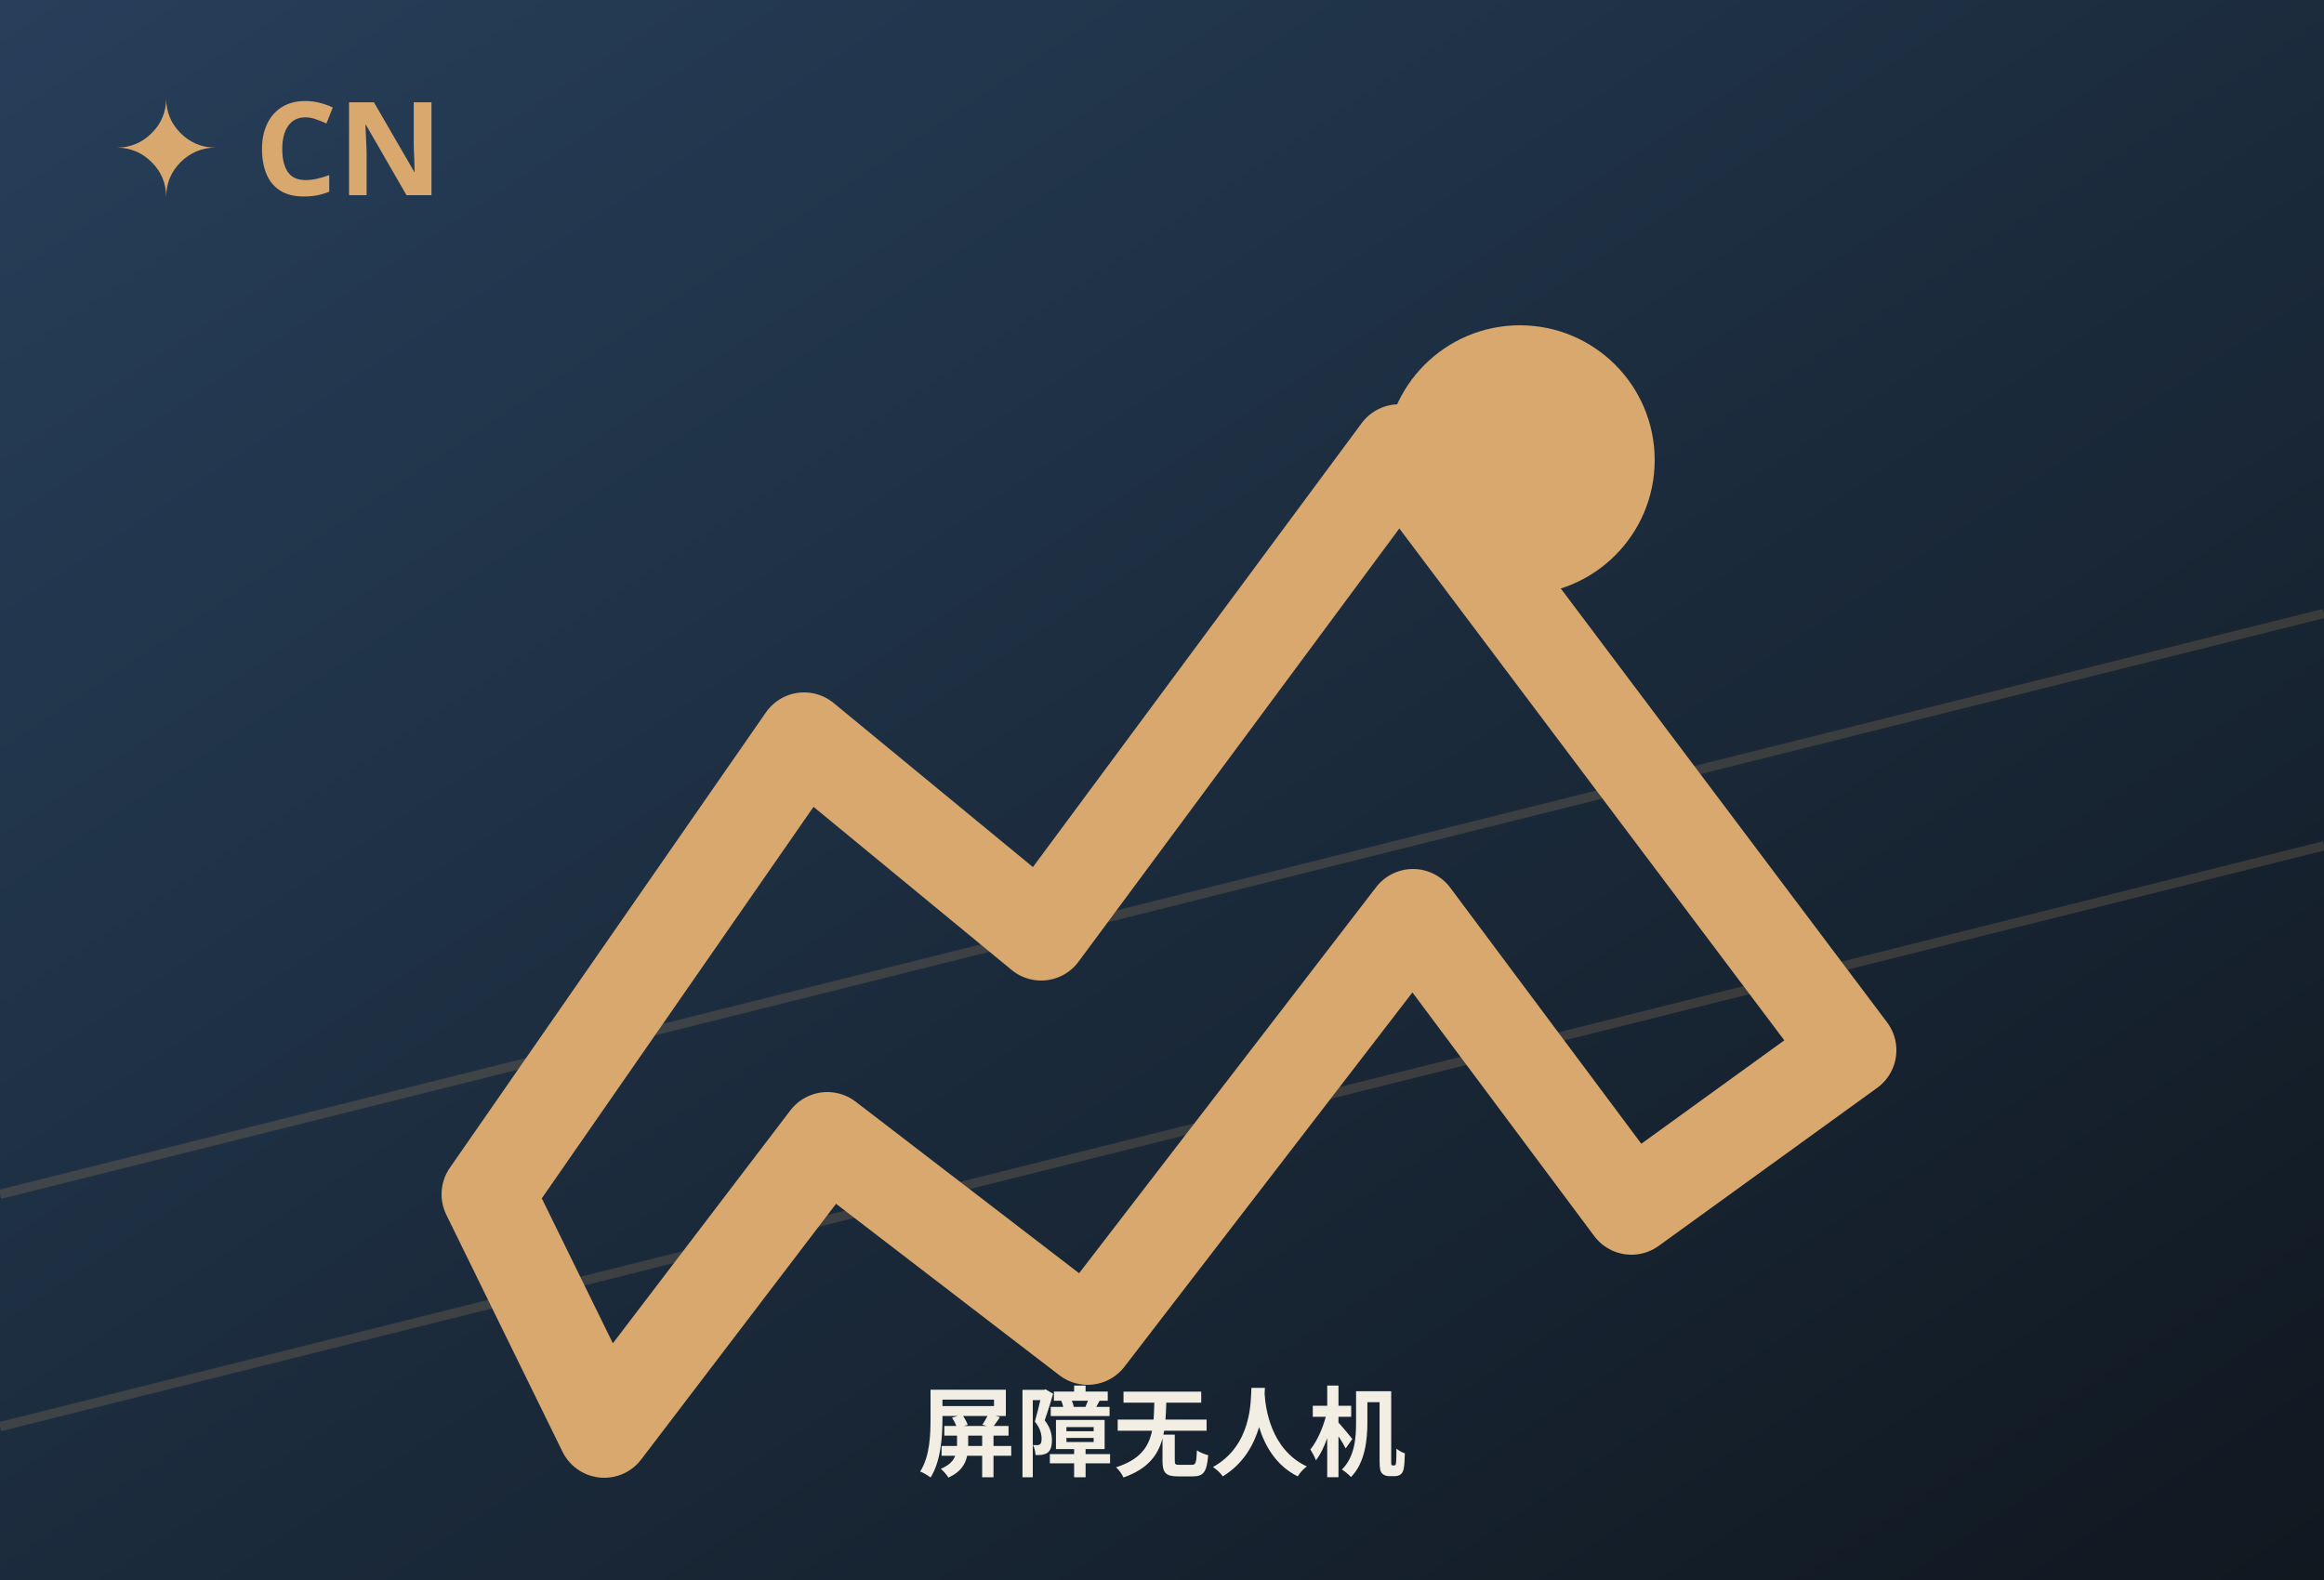
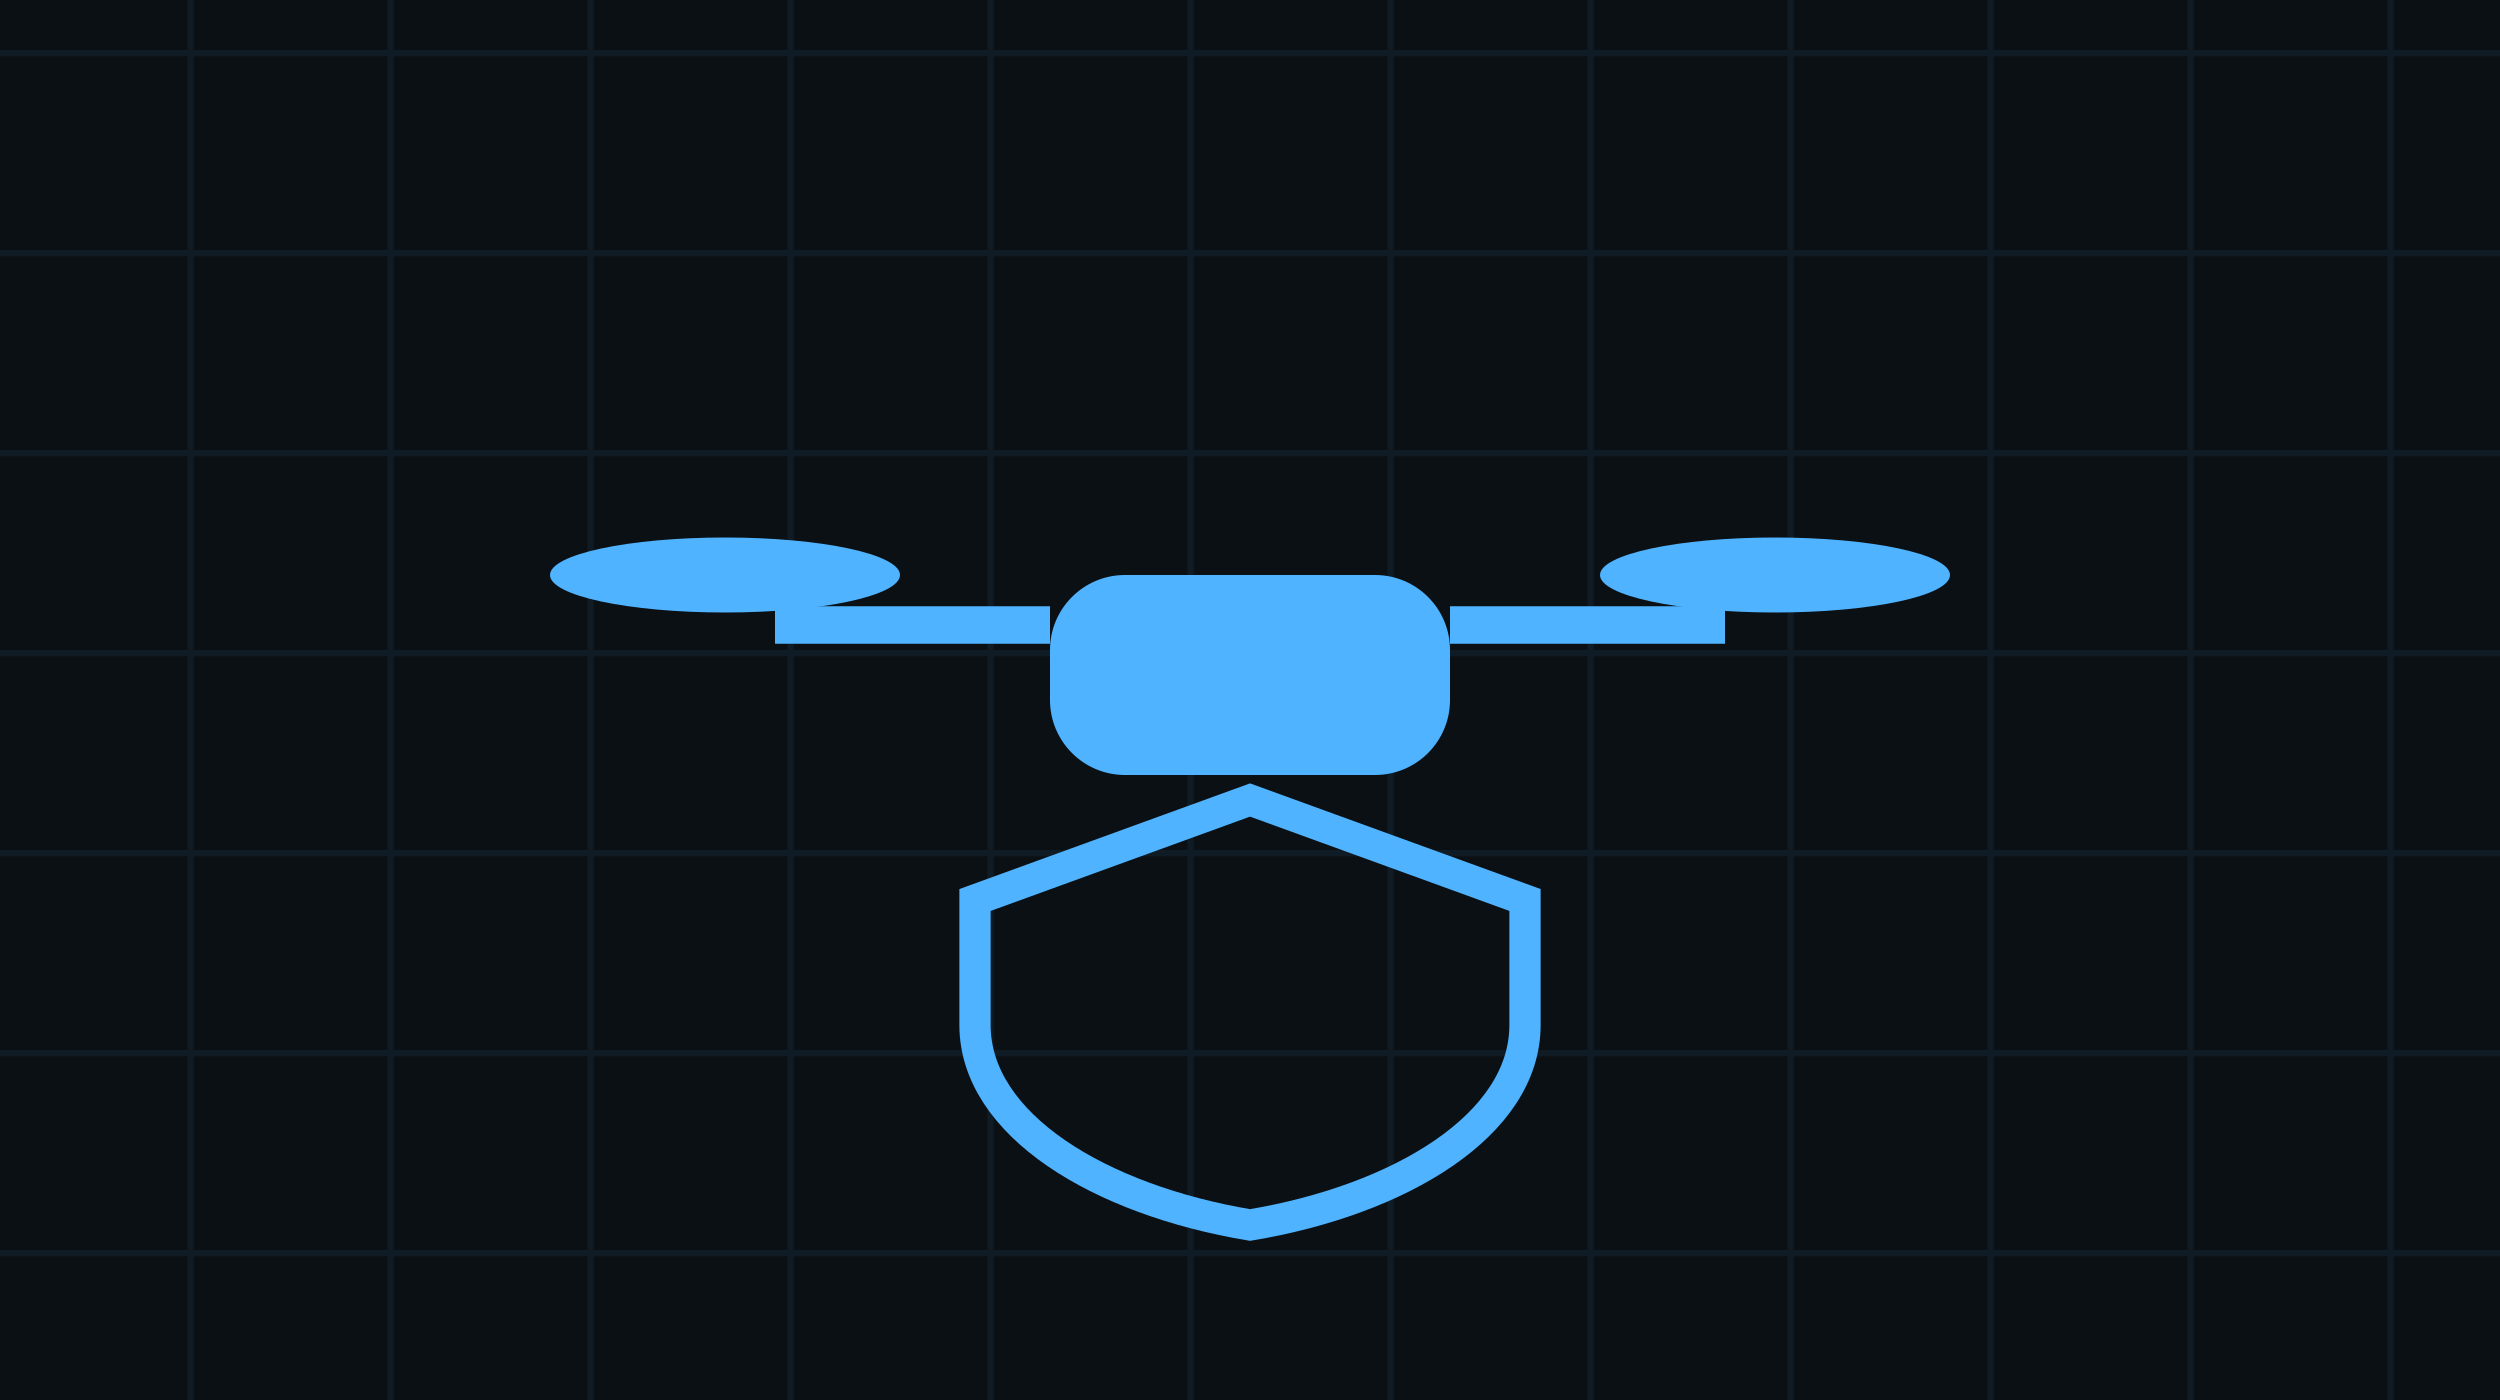
- <svg xmlns="http://www.w3.org/2000/svg" viewBox="0 0 500 340">
+ <svg xmlns="http://www.w3.org/2000/svg" viewBox="0 0 200 112" class="tc-svg" role="img" aria-hidden="true">
  <defs>
-     <linearGradient id="b" x2="1" y2="1">
-       <stop stop-color="#273f5a" />
-       <stop offset="1" stop-color="#101820" />
-     </linearGradient>
+     <pattern id="g16767" width="16" height="16" patternUnits="userSpaceOnUse" x="15" y="-12">
+       <path d="M16 0H0V16" fill="none" stroke="#4fb3ff" stroke-opacity=".07" stroke-width="1" />
+     </pattern>
  </defs>
-   <rect width="500" height="340" fill="url(#b)" />
-   <path d="M0 257L500 132M0 307L500 182" stroke="#d8a86e" stroke-opacity=".18" stroke-width="2" />
-   <path d="M105 257l68-98 51 42 77-104 97 129-47 34-47-63-70 91-56-43-48 63z" fill="none" stroke="#d8a86e" stroke-width="20" stroke-linejoin="round" />
-   <circle cx="327" cy="99" r="29" fill="#d8a86e" />
-   <text x="24" y="42" fill="#d8a86e" font-family="sans-serif" font-size="28" font-weight="700">✦ CN</text>
-   <text x="250" y="316" text-anchor="middle" fill="#f3eee3" font-family="sans-serif" font-size="21" font-weight="700">屏障无人机</text>
+   <rect width="200" height="112" fill="#0b1015" />
+   <rect width="200" height="112" fill="url(#g16767)" />
+   <g>
+     <rect x="84" y="46" width="32" height="16" rx="6" fill="#4fb3ff" />
+     <path d="M84 50H62M116 50h22" stroke="#4fb3ff" stroke-width="3" />
+     <ellipse cx="58" cy="46" rx="14" ry="3" fill="#4fb3ff" />
+     <ellipse cx="142" cy="46" rx="14" ry="3" fill="#4fb3ff" />
+     <path d="M78 72 100 64l22 8v10c0 8-10 14-22 16-12-2-22-8-22-16z" fill="none" stroke="#4fb3ff" stroke-width="2.5" />
+   </g>
</svg>
